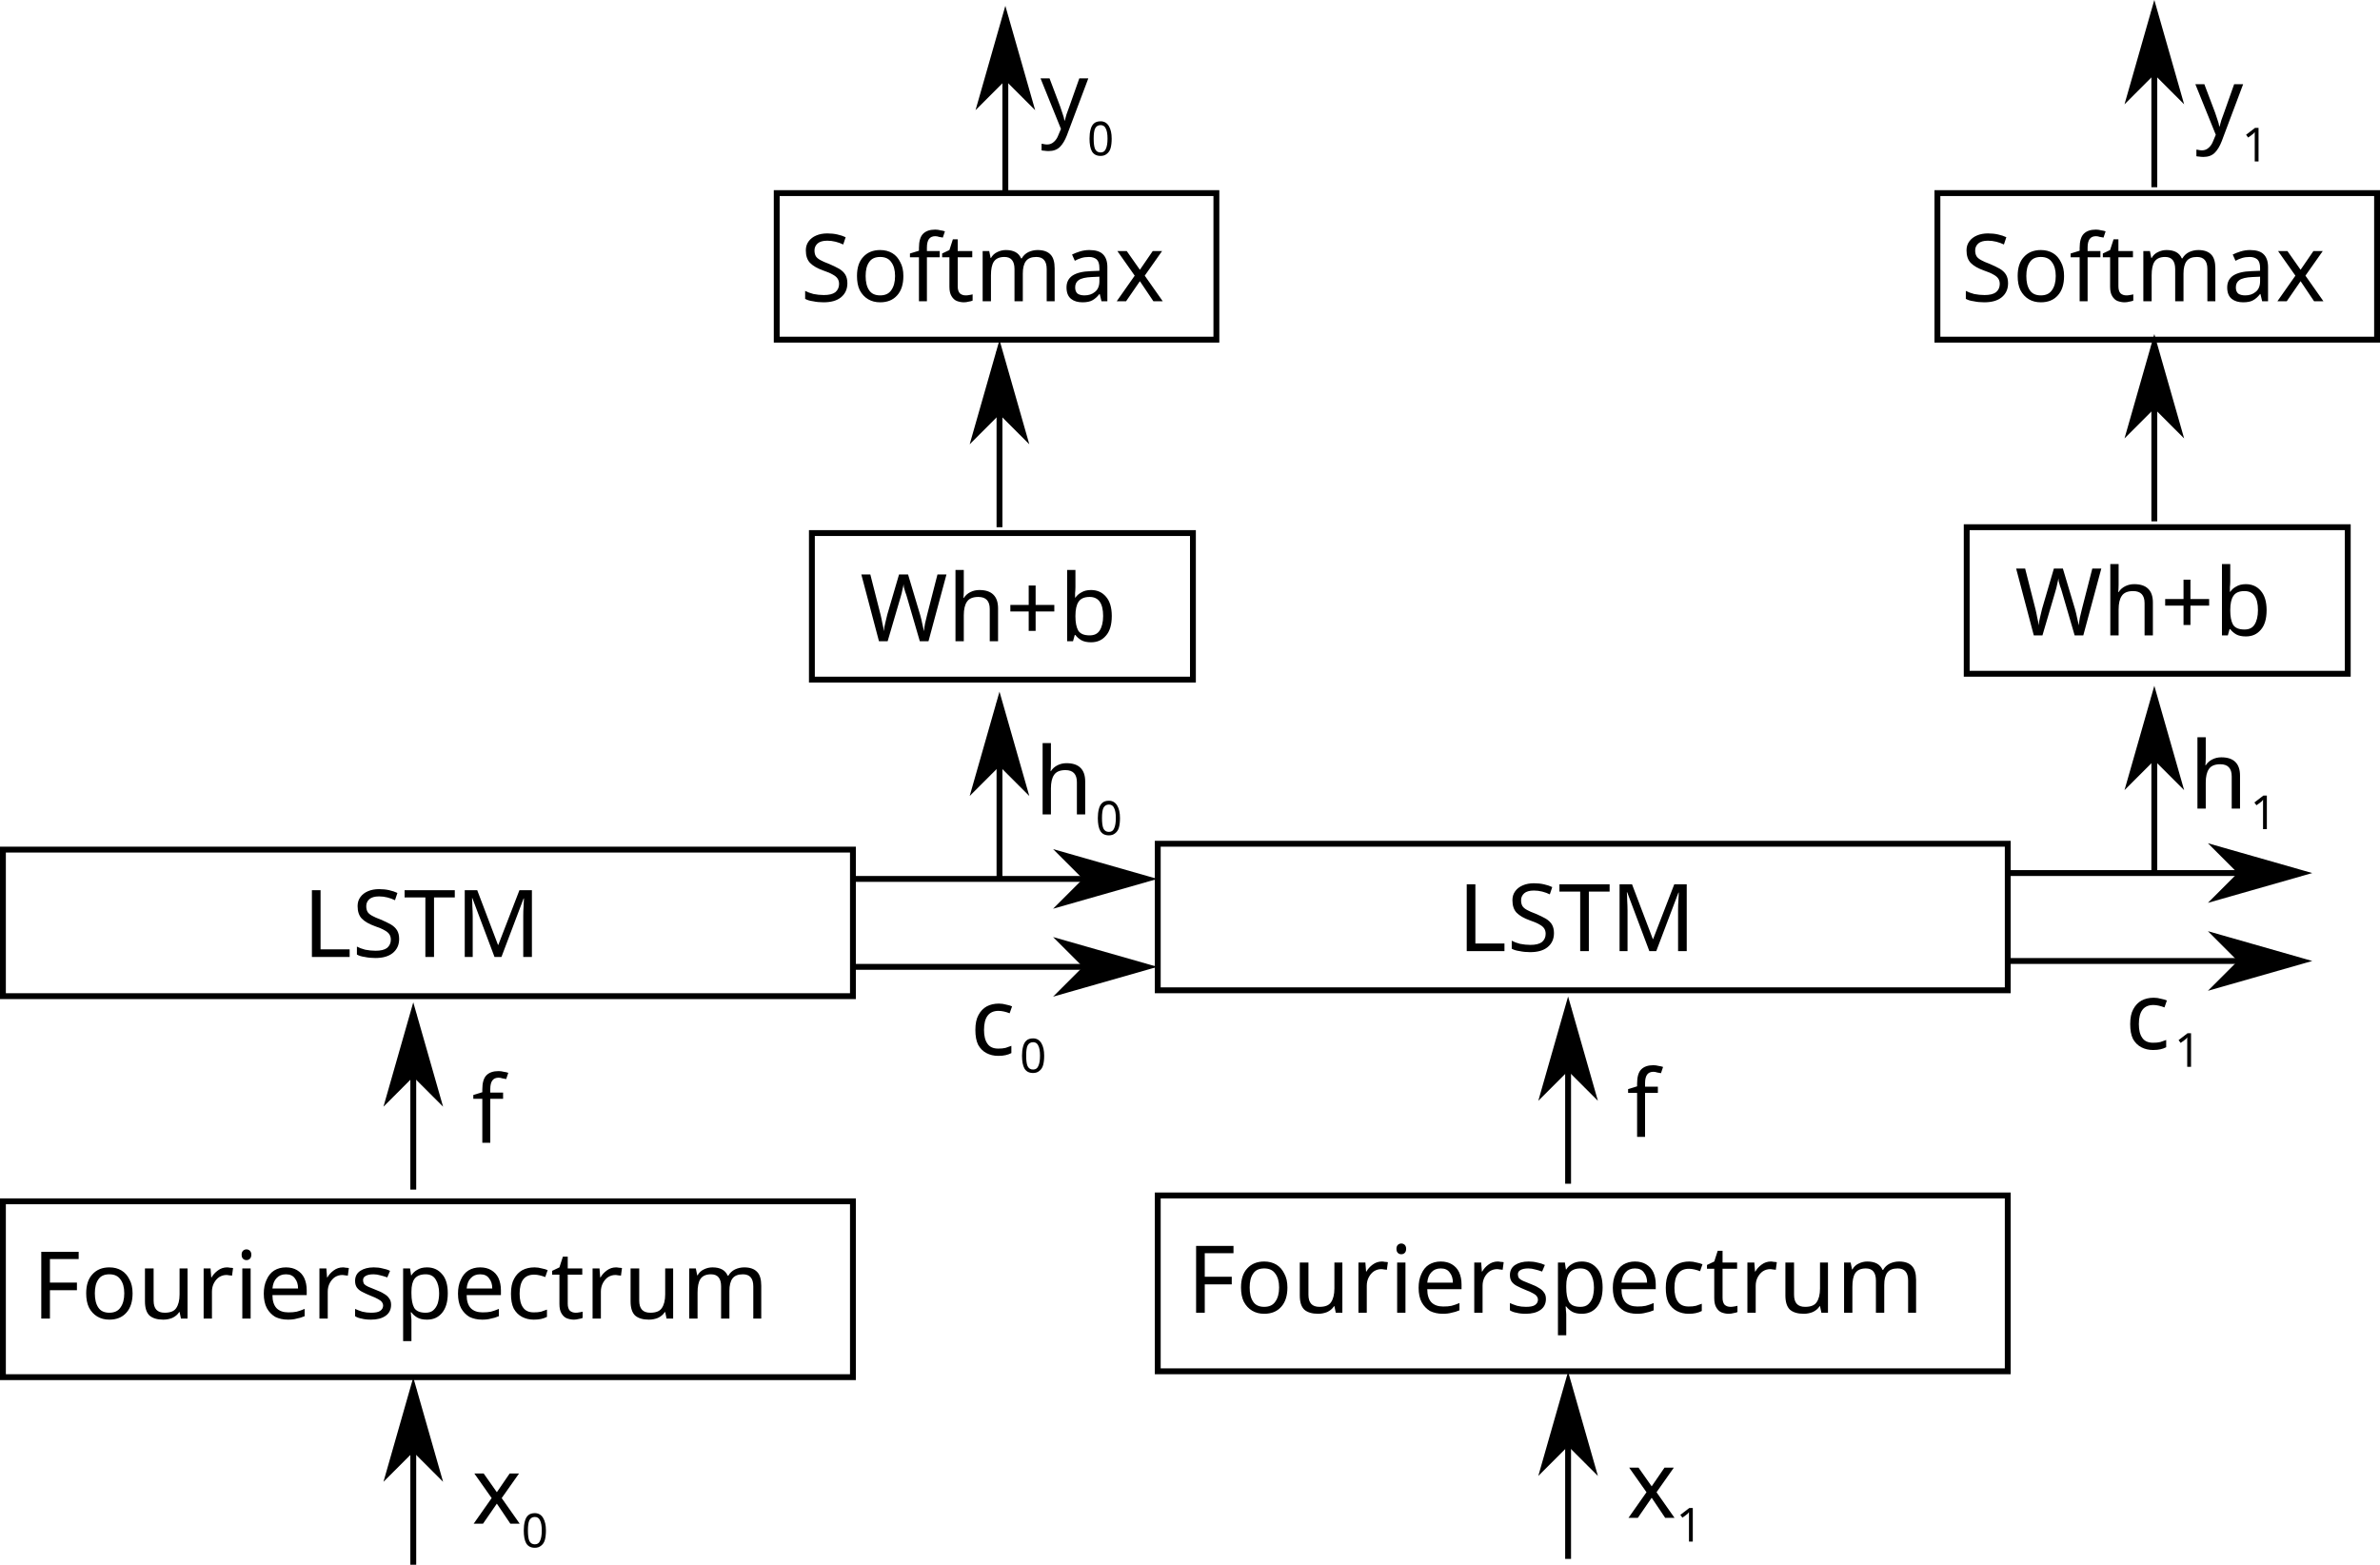
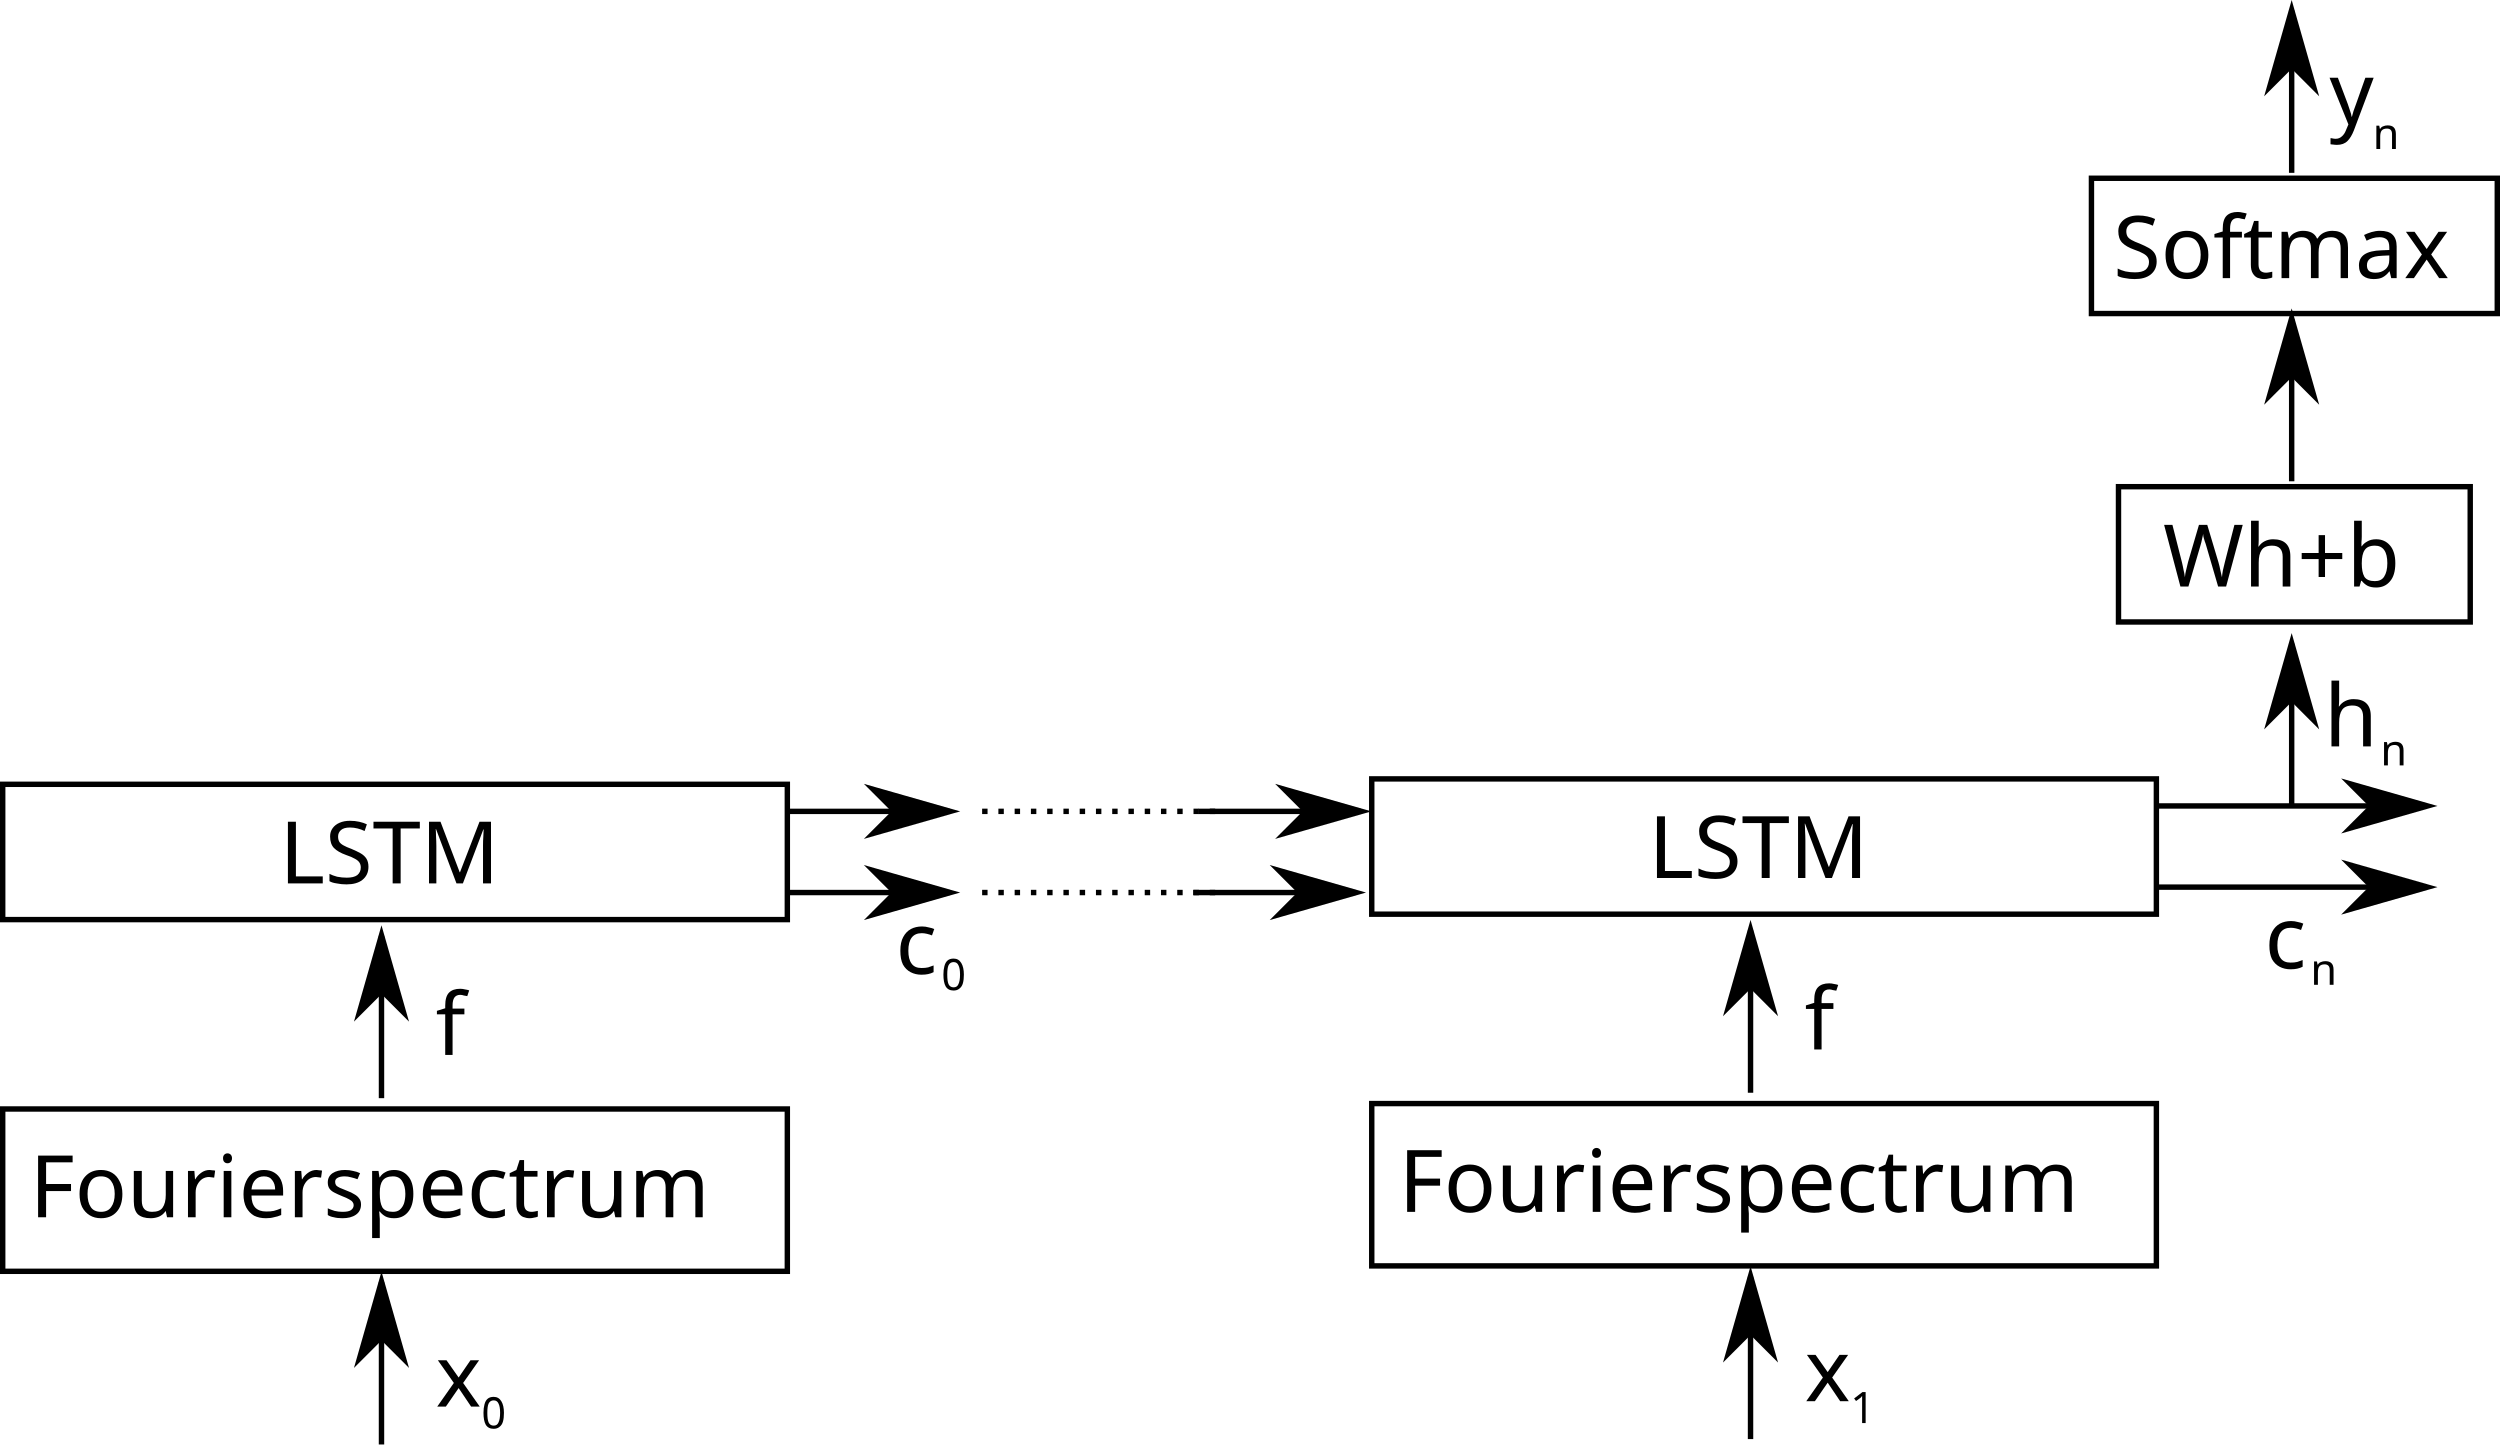
- <svg xmlns="http://www.w3.org/2000/svg" width="107.421mm" height="70.628mm" viewBox="0 0 107.421 70.628" version="1.1" id="svg8">
+ <svg xmlns="http://www.w3.org/2000/svg" width="122.238mm" height="70.628mm" viewBox="0 0 122.238 70.628" version="1.1" id="svg8">
  <defs id="defs2">
    <marker orient="auto" refY="0" refX="0" id="marker5507" style="overflow:visible">
      <path id="path5505" d="M 0,0 5,-5 -12.5,0 5,5 Z" style="fill:#000000;fill-opacity:1;fill-rule:evenodd;stroke:#000000;stroke-width:1pt;stroke-opacity:1" transform="matrix(-0.8,0,0,-0.8,-10,0)" />
-     </marker>
-     <marker style="overflow:visible" id="marker5431" refX="0" refY="0" orient="auto">
-       <path transform="matrix(-0.8,0,0,-0.8,-10,0)" style="fill:#000000;fill-opacity:1;fill-rule:evenodd;stroke:#000000;stroke-width:1pt;stroke-opacity:1" d="M 0,0 5,-5 -12.5,0 5,5 Z" id="path5429" />
    </marker>
    <marker orient="auto" refY="0" refX="0" id="marker5357" style="overflow:visible">
      <path id="path5355" d="M 0,0 5,-5 -12.5,0 5,5 Z" style="fill:#000000;fill-opacity:1;fill-rule:evenodd;stroke:#000000;stroke-width:1pt;stroke-opacity:1" transform="matrix(-0.8,0,0,-0.8,-10,0)" />
    </marker>
    <marker style="overflow:visible" id="marker5299" refX="0" refY="0" orient="auto">
      <path transform="matrix(-0.8,0,0,-0.8,-10,0)" style="fill:#000000;fill-opacity:1;fill-rule:evenodd;stroke:#000000;stroke-width:1pt;stroke-opacity:1" d="M 0,0 5,-5 -12.5,0 5,5 Z" id="path5297" />
    </marker>
    <marker orient="auto" refY="0" refX="0" id="Arrow2Mend" style="overflow:visible">
      <path id="path4542" style="fill:#000000;fill-opacity:1;fill-rule:evenodd;stroke:#000000;stroke-width:0.625;stroke-linejoin:round;stroke-opacity:1" d="M 8.719,4.034 -2.207,0.016 8.719,-4.002 c -1.745,2.372 -1.735,5.617 -6e-7,8.035 z" transform="scale(-0.6)" />
    </marker>
    <marker orient="auto" refY="0" refX="0" id="Arrow1Sstart" style="overflow:visible">
      <path id="path4527" d="M 0,0 5,-5 -12.5,0 5,5 Z" style="fill:#000000;fill-opacity:1;fill-rule:evenodd;stroke:#000000;stroke-width:1pt;stroke-opacity:1" transform="matrix(0.2,0,0,0.2,1.2,0)" />
    </marker>
    <marker orient="auto" refY="0" refX="0" id="Arrow1Mend" style="overflow:visible">
      <path id="path4524" d="M 0,0 5,-5 -12.5,0 5,5 Z" style="fill:#000000;fill-opacity:1;fill-rule:evenodd;stroke:#000000;stroke-width:1pt;stroke-opacity:1" transform="matrix(-0.4,0,0,-0.4,-4,0)" />
    </marker>
    <marker orient="auto" refY="0" refX="0" id="Arrow1Lend" style="overflow:visible">
      <path id="path4518" d="M 0,0 5,-5 -12.5,0 5,5 Z" style="fill:#000000;fill-opacity:1;fill-rule:evenodd;stroke:#000000;stroke-width:1pt;stroke-opacity:1" transform="matrix(-0.8,0,0,-0.8,-10,0)" />
    </marker>
    <marker orient="auto" refY="0" refX="0" id="Arrow1Lend-3" style="overflow:visible">
      <path id="path4518-6" d="M 0,0 5,-5 -12.5,0 5,5 Z" style="fill:#000000;fill-opacity:1;fill-rule:evenodd;stroke:#000000;stroke-width:1pt;stroke-opacity:1" transform="matrix(-0.8,0,0,-0.8,-10,0)" />
    </marker>
    <marker orient="auto" refY="0" refX="0" id="Arrow1Lend-36" style="overflow:visible">
      <path id="path4518-0" d="M 0,0 5,-5 -12.5,0 5,5 Z" style="fill:#000000;fill-opacity:1;fill-rule:evenodd;stroke:#000000;stroke-width:1pt;stroke-opacity:1" transform="matrix(-0.8,0,0,-0.8,-10,0)" />
    </marker>
    <marker orient="auto" refY="0" refX="0" id="Arrow1Lend-3-6" style="overflow:visible">
      <path id="path4518-6-2" d="M 0,0 5,-5 -12.5,0 5,5 Z" style="fill:#000000;fill-opacity:1;fill-rule:evenodd;stroke:#000000;stroke-width:1pt;stroke-opacity:1" transform="matrix(-0.8,0,0,-0.8,-10,0)" />
    </marker>
    <marker style="overflow:visible" id="marker5299-6" refX="0" refY="0" orient="auto">
      <path transform="matrix(-0.8,0,0,-0.8,-10,0)" style="fill:#000000;fill-opacity:1;fill-rule:evenodd;stroke:#000000;stroke-width:1pt;stroke-opacity:1" d="M 0,0 5,-5 -12.5,0 5,5 Z" id="path5297-1" />
    </marker>
    <marker orient="auto" refY="0" refX="0" id="marker5357-8" style="overflow:visible">
      <path id="path5355-7" d="M 0,0 5,-5 -12.5,0 5,5 Z" style="fill:#000000;fill-opacity:1;fill-rule:evenodd;stroke:#000000;stroke-width:1pt;stroke-opacity:1" transform="matrix(-0.8,0,0,-0.8,-10,0)" />
    </marker>
    <marker style="overflow:visible" id="marker5431-9" refX="0" refY="0" orient="auto">
      <path transform="matrix(-0.8,0,0,-0.8,-10,0)" style="fill:#000000;fill-opacity:1;fill-rule:evenodd;stroke:#000000;stroke-width:1pt;stroke-opacity:1" d="M 0,0 5,-5 -12.5,0 5,5 Z" id="path5429-2" />
    </marker>
    <marker orient="auto" refY="0" refX="0" id="marker5507-0" style="overflow:visible">
      <path id="path5505-2" d="M 0,0 5,-5 -12.5,0 5,5 Z" style="fill:#000000;fill-opacity:1;fill-rule:evenodd;stroke:#000000;stroke-width:1pt;stroke-opacity:1" transform="matrix(-0.8,0,0,-0.8,-10,0)" />
    </marker>
    <marker orient="auto" refY="0" refX="0" id="marker5507-5" style="overflow:visible">
      <path id="path5505-4" d="M 0,0 5,-5 -12.5,0 5,5 Z" style="fill:#000000;fill-opacity:1;fill-rule:evenodd;stroke:#000000;stroke-width:1pt;stroke-opacity:1" transform="matrix(-0.8,0,0,-0.8,-10,0)" />
    </marker>
    <marker orient="auto" refY="0" refX="0" id="marker5507-0-4" style="overflow:visible">
      <path id="path5505-2-4" d="M 0,0 5,-5 -12.5,0 5,5 Z" style="fill:#000000;fill-opacity:1;fill-rule:evenodd;stroke:#000000;stroke-width:1pt;stroke-opacity:1" transform="matrix(-0.8,0,0,-0.8,-10,0)" />
    </marker>
+     <marker orient="auto" refY="0" refX="0" id="marker5357-6" style="overflow:visible">
+       <path id="path5355-75" d="M 0,0 5,-5 -12.5,0 5,5 Z" style="fill:#000000;fill-opacity:1;fill-rule:evenodd;stroke:#000000;stroke-width:1pt;stroke-opacity:1" transform="matrix(-0.8,0,0,-0.8,-10,0)" />
+     </marker>
+     <marker orient="auto" refY="0" refX="0" id="marker5357-5" style="overflow:visible">
+       <path id="path5355-6" d="M 0,0 5,-5 -12.5,0 5,5 Z" style="fill:#000000;fill-opacity:1;fill-rule:evenodd;stroke:#000000;stroke-width:1pt;stroke-opacity:1" transform="matrix(-0.8,0,0,-0.8,-10,0)" />
+     </marker>
  </defs>
  <g id="layer1" transform="translate(-23.68,-37.72385)">
    <text xml:space="preserve" style="font-style:normal;font-weight:normal;font-size:4.233px;line-height:1.25;font-family:Sans;letter-spacing:0px;word-spacing:0px;fill:#000000;fill-opacity:1;stroke:none;stroke-width:0.265px;stroke-linecap:butt;stroke-linejoin:miter;stroke-opacity:1" x="47.625" y="107.823" id="text5581">
      <tspan id="tspan5579" x="47.625" y="111.568" style="stroke-width:0.265px" />
    </text>
    <g id="g6739">
      <g id="g5221">
        <rect style="fill:none;stroke:#000000;stroke-width:0.265;stroke-miterlimit:4;stroke-dasharray:none;stroke-dashoffset:0" id="rect3690" width="38.365" height="7.937" x="23.812" y="91.948" />
        <text xml:space="preserve" style="font-style:normal;font-weight:normal;font-size:4.233px;line-height:1.25;font-family:Sans;letter-spacing:0px;word-spacing:0px;fill:#000000;fill-opacity:1;stroke:none;stroke-width:0.265px;stroke-linecap:butt;stroke-linejoin:miter;stroke-opacity:1" x="25.135" y="97.24" id="text4499">
          <tspan x="25.135" y="97.24" style="stroke-width:0.265px" id="tspan4501">Fourierspectrum</tspan>
        </text>
      </g>
      <g transform="translate(0,2.645833)" id="g5234">
        <rect style="fill:none;stroke:#000000;stroke-width:0.265;stroke-miterlimit:4;stroke-dasharray:none;stroke-dashoffset:0" id="rect4505" width="38.365" height="6.615" x="23.812" y="73.427" />
        <text xml:space="preserve" style="font-style:normal;font-weight:normal;font-size:4.233px;line-height:1.25;font-family:Sans;letter-spacing:0px;word-spacing:0px;fill:#000000;fill-opacity:1;stroke:none;stroke-width:0.265px;stroke-linecap:butt;stroke-linejoin:miter;stroke-opacity:1" x="37.352" y="78.275" id="text4509">
          <tspan id="tspan4507" x="37.352" y="78.275" style="stroke-width:0.265px">LSTM</tspan>
        </text>
      </g>
      <path id="path4513" d="m 42.333,108.352 v -7.938" style="fill:none;fill-rule:evenodd;stroke:#000000;stroke-width:0.265;stroke-linecap:butt;stroke-linejoin:miter;stroke-miterlimit:4;stroke-dasharray:none;stroke-opacity:1;marker-end:url(#Arrow1Lend)" />
      <path id="path4513-7" d="M 42.333,91.419 V 83.481" style="fill:none;fill-rule:evenodd;stroke:#000000;stroke-width:0.265;stroke-linecap:butt;stroke-linejoin:miter;stroke-miterlimit:4;stroke-dasharray:none;stroke-opacity:1;marker-end:url(#Arrow1Lend-3)" />
-       <g transform="translate(36.5125,-5.027083)" id="g5257">
-         <text xml:space="preserve" style="font-style:normal;font-weight:normal;font-size:4.233px;line-height:1.25;font-family:Sans;letter-spacing:0px;word-spacing:0px;fill:#000000;fill-opacity:1;stroke:none;stroke-width:0.265px;stroke-linecap:butt;stroke-linejoin:miter;stroke-opacity:1" x="25.995" y="71.698" id="text5250">
-           <tspan id="tspan5248" x="25.995" y="71.698" style="stroke-width:0.265px">Wh+b</tspan>
-         </text>
-         <rect style="fill:none;stroke:#000000;stroke-width:0.265;stroke-miterlimit:4;stroke-dasharray:none;stroke-dashoffset:0" id="rect5252" width="17.198" height="6.615" x="23.812" y="66.812" />
-       </g>
-       <path id="path5275" d="M 62.177,81.365 H 75.406" style="fill:none;fill-rule:evenodd;stroke:#000000;stroke-width:0.265px;stroke-linecap:butt;stroke-linejoin:miter;stroke-opacity:1;marker-end:url(#marker5299)" />
-       <path id="path5277" d="M 62.177,77.396 H 75.406" style="fill:none;fill-rule:evenodd;stroke:#000000;stroke-width:0.265px;stroke-linecap:butt;stroke-linejoin:miter;stroke-opacity:1;marker-end:url(#marker5357)" />
-       <path id="path5421" d="m 68.792,77.396 v -7.938" style="fill:none;fill-rule:evenodd;stroke:#000000;stroke-width:0.265px;stroke-linecap:butt;stroke-linejoin:miter;stroke-opacity:1;marker-end:url(#marker5431)" />
+       <path id="path5275" d="m 62.177,81.365 7.938,1e-5" style="fill:none;fill-rule:evenodd;stroke:#000000;stroke-width:0.265px;stroke-linecap:butt;stroke-linejoin:miter;stroke-opacity:1;marker-end:url(#marker5299)" />
+       <path id="path5277" d="m 62.177,77.396 7.938,1e-5" style="fill:none;fill-rule:evenodd;stroke:#000000;stroke-width:0.265px;stroke-linecap:butt;stroke-linejoin:miter;stroke-opacity:1;marker-end:url(#marker5357)" />
      <text id="text5495" y="89.302" x="44.979" style="font-style:normal;font-weight:normal;font-size:4.233px;line-height:1.25;font-family:Sans;letter-spacing:0px;word-spacing:0px;fill:#000000;fill-opacity:1;stroke:none;stroke-width:0.265px;stroke-linecap:butt;stroke-linejoin:miter;stroke-opacity:1" xml:space="preserve">
        <tspan style="stroke-width:0.265px" y="89.302" x="44.979" id="tspan5493">f</tspan>
      </text>
-       <path id="path5497" d="m 68.792,61.521 v -7.938" style="fill:none;fill-rule:evenodd;stroke:#000000;stroke-width:0.265px;stroke-linecap:butt;stroke-linejoin:miter;stroke-opacity:1;marker-end:url(#marker5507)" />
      <g id="g5625">
        <text xml:space="preserve" style="font-style:normal;font-weight:normal;font-size:4.233px;line-height:1.25;font-family:Sans;letter-spacing:0px;word-spacing:0px;fill:#000000;fill-opacity:1;stroke:none;stroke-width:0.265px;stroke-linecap:butt;stroke-linejoin:miter;stroke-opacity:1" x="44.979" y="106.5" id="text5261">
          <tspan id="tspan5259" x="44.979" y="106.5" style="stroke-width:0.265px">x</tspan>
        </text>
        <text xml:space="preserve" style="font-style:normal;font-weight:normal;font-size:2.117px;line-height:1.25;font-family:Sans;letter-spacing:0px;word-spacing:0px;fill:#000000;fill-opacity:1;stroke:none;stroke-width:0.265px;stroke-linecap:butt;stroke-linejoin:miter;stroke-opacity:1" x="47.211" y="107.574" id="text5585">
          <tspan id="tspan5583" x="47.211" y="107.574" style="font-size:2.117px;stroke-width:0.265px">0</tspan>
        </text>
      </g>
      <g id="g5631">
        <text xml:space="preserve" style="font-style:normal;font-weight:normal;font-size:4.233px;line-height:1.25;font-family:Sans;letter-spacing:0px;word-spacing:0px;fill:#000000;fill-opacity:1;stroke:none;stroke-width:0.265px;stroke-linecap:butt;stroke-linejoin:miter;stroke-opacity:1" x="67.469" y="85.333" id="text5415">
          <tspan id="tspan5413" x="67.469" y="85.333" style="stroke-width:0.265px">c</tspan>
        </text>
        <text xml:space="preserve" style="font-style:normal;font-weight:normal;font-size:2.117px;line-height:1.25;font-family:Sans;letter-spacing:0px;word-spacing:0px;fill:#000000;fill-opacity:1;stroke:none;stroke-width:0.265px;stroke-linecap:butt;stroke-linejoin:miter;stroke-opacity:1" x="69.7" y="86.143" id="text5585-5">
          <tspan id="tspan5583-3" x="69.7" y="86.143" style="font-size:2.117px;stroke-width:0.265px">0</tspan>
        </text>
      </g>
-       <g id="g5637">
-         <text xml:space="preserve" style="font-style:normal;font-weight:normal;font-size:4.233px;line-height:1.25;font-family:Sans;letter-spacing:0px;word-spacing:0px;fill:#000000;fill-opacity:1;stroke:none;stroke-width:0.265px;stroke-linecap:butt;stroke-linejoin:miter;stroke-opacity:1" x="70.379" y="74.485" id="text5419">
-           <tspan id="tspan5417" x="70.379" y="74.485" style="stroke-width:0.265px">h</tspan>
-         </text>
-         <text xml:space="preserve" style="font-style:normal;font-weight:normal;font-size:2.117px;line-height:1.25;font-family:Sans;letter-spacing:0px;word-spacing:0px;fill:#000000;fill-opacity:1;stroke:none;stroke-width:0.265px;stroke-linecap:butt;stroke-linejoin:miter;stroke-opacity:1" x="73.12" y="75.411" id="text5585-56">
-           <tspan id="tspan5583-2" x="73.12" y="75.411" style="font-size:2.117px;stroke-width:0.265px">0</tspan>
-         </text>
-       </g>
-       <g transform="translate(0,-14.81667)" id="g5655">
-         <text xml:space="preserve" style="font-style:normal;font-weight:normal;font-size:4.233px;line-height:1.25;font-family:Sans;letter-spacing:0px;word-spacing:0px;fill:#000000;fill-opacity:1;stroke:none;stroke-width:0.265px;stroke-linecap:butt;stroke-linejoin:miter;stroke-opacity:1" x="70.644" y="58.346" id="text5577">
-           <tspan id="tspan5575" x="70.644" y="58.346" style="stroke-width:0.265px">y</tspan>
-         </text>
-         <text xml:space="preserve" style="font-style:normal;font-weight:normal;font-size:2.117px;line-height:1.25;font-family:Sans;letter-spacing:0px;word-spacing:0px;fill:#000000;fill-opacity:1;stroke:none;stroke-width:0.265px;stroke-linecap:butt;stroke-linejoin:miter;stroke-opacity:1" x="72.747" y="59.562" id="text5585-9">
-           <tspan id="tspan5583-1" x="72.747" y="59.562" style="font-size:2.117px;stroke-width:0.265px">0</tspan>
-         </text>
-       </g>
-       <g transform="translate(-2.116667,-0.5291667)" id="g6000">
-         <rect style="fill:none;stroke:#000000;stroke-width:0.265;stroke-miterlimit:4;stroke-dasharray:none;stroke-dashoffset:0" id="rect5991" width="19.844" height="6.615" x="60.854" y="46.969" />
-         <text xml:space="preserve" style="font-style:normal;font-weight:normal;font-size:4.233px;line-height:1.25;font-family:Sans;letter-spacing:0px;word-spacing:0px;fill:#000000;fill-opacity:1;stroke:none;stroke-width:0.265px;stroke-linecap:butt;stroke-linejoin:miter;stroke-opacity:1" x="61.917" y="51.854" id="text5995">
-           <tspan id="tspan5993" x="61.917" y="51.854" style="stroke-width:0.265px">Softmax</tspan>
-         </text>
-       </g>
-       <path id="path5497-7" d="m 69.056,46.44 v -7.938" style="fill:none;fill-rule:evenodd;stroke:#000000;stroke-width:0.265px;stroke-linecap:butt;stroke-linejoin:miter;stroke-opacity:1;marker-end:url(#marker5507-5)" />
+       <g transform="translate(-2.116667,-0.5291667)" id="g6000" />
    </g>
-     <g id="g6686">
+     <g id="g6686" transform="translate(14.81667)">
      <g transform="translate(52.12292,-0.2645813)" id="g5221-7">
        <rect style="fill:none;stroke:#000000;stroke-width:0.265;stroke-miterlimit:4;stroke-dasharray:none;stroke-dashoffset:0" id="rect3690-5" width="38.365" height="7.937" x="23.812" y="91.948" />
        <text xml:space="preserve" style="font-style:normal;font-weight:normal;font-size:4.233px;line-height:1.25;font-family:Sans;letter-spacing:0px;word-spacing:0px;fill:#000000;fill-opacity:1;stroke:none;stroke-width:0.265px;stroke-linecap:butt;stroke-linejoin:miter;stroke-opacity:1" x="25.135" y="97.24" id="text4499-9">
          <tspan x="25.135" y="97.24" style="stroke-width:0.265px" id="tspan4501-2">Fourierspectrum</tspan>
        </text>
      </g>
      <g transform="translate(52.12292,2.381252)" id="g5234-2">
        <rect style="fill:none;stroke:#000000;stroke-width:0.265;stroke-miterlimit:4;stroke-dasharray:none;stroke-dashoffset:0" id="rect4505-8" width="38.365" height="6.615" x="23.812" y="73.427" />
        <text xml:space="preserve" style="font-style:normal;font-weight:normal;font-size:4.233px;line-height:1.25;font-family:Sans;letter-spacing:0px;word-spacing:0px;fill:#000000;fill-opacity:1;stroke:none;stroke-width:0.265px;stroke-linecap:butt;stroke-linejoin:miter;stroke-opacity:1" x="37.352" y="78.275" id="text4509-9">
          <tspan id="tspan4507-7" x="37.352" y="78.275" style="stroke-width:0.265px">LSTM</tspan>
        </text>
      </g>
      <path id="path4513-3" d="M 94.456,108.088 V 100.15" style="fill:none;fill-rule:evenodd;stroke:#000000;stroke-width:0.265;stroke-linecap:butt;stroke-linejoin:miter;stroke-miterlimit:4;stroke-dasharray:none;stroke-opacity:1;marker-end:url(#Arrow1Lend-36)" />
      <path id="path4513-7-6" d="M 94.456,91.154 V 83.217" style="fill:none;fill-rule:evenodd;stroke:#000000;stroke-width:0.265;stroke-linecap:butt;stroke-linejoin:miter;stroke-miterlimit:4;stroke-dasharray:none;stroke-opacity:1;marker-end:url(#Arrow1Lend-3-6)" />
      <g transform="translate(88.63542,-5.291665)" id="g5257-1">
        <text xml:space="preserve" style="font-style:normal;font-weight:normal;font-size:4.233px;line-height:1.25;font-family:Sans;letter-spacing:0px;word-spacing:0px;fill:#000000;fill-opacity:1;stroke:none;stroke-width:0.265px;stroke-linecap:butt;stroke-linejoin:miter;stroke-opacity:1" x="25.995" y="71.698" id="text5250-2">
          <tspan id="tspan5248-9" x="25.995" y="71.698" style="stroke-width:0.265px">Wh+b</tspan>
        </text>
        <rect style="fill:none;stroke:#000000;stroke-width:0.265;stroke-miterlimit:4;stroke-dasharray:none;stroke-dashoffset:0" id="rect5252-3" width="17.198" height="6.615" x="23.812" y="66.812" />
      </g>
      <path id="path5275-1" d="m 114.3,81.1 h 13.229" style="fill:none;fill-rule:evenodd;stroke:#000000;stroke-width:0.265px;stroke-linecap:butt;stroke-linejoin:miter;stroke-opacity:1;marker-end:url(#marker5299-6)" />
      <path id="path5277-9" d="m 114.3,77.131 h 13.229" style="fill:none;fill-rule:evenodd;stroke:#000000;stroke-width:0.265px;stroke-linecap:butt;stroke-linejoin:miter;stroke-opacity:1;marker-end:url(#marker5357-8)" />
      <path id="path5421-4" d="m 120.915,77.131 v -7.938" style="fill:none;fill-rule:evenodd;stroke:#000000;stroke-width:0.265px;stroke-linecap:butt;stroke-linejoin:miter;stroke-opacity:1;marker-end:url(#marker5431-9)" />
      <text id="text5495-7" y="89.037" x="97.102" style="font-style:normal;font-weight:normal;font-size:4.233px;line-height:1.25;font-family:Sans;letter-spacing:0px;word-spacing:0px;fill:#000000;fill-opacity:1;stroke:none;stroke-width:0.265px;stroke-linecap:butt;stroke-linejoin:miter;stroke-opacity:1" xml:space="preserve">
        <tspan style="stroke-width:0.265px" y="89.037" x="97.102" id="tspan5493-8">f</tspan>
      </text>
      <path id="path5497-4" d="m 120.915,61.256 v -7.938" style="fill:none;fill-rule:evenodd;stroke:#000000;stroke-width:0.265px;stroke-linecap:butt;stroke-linejoin:miter;stroke-opacity:1;marker-end:url(#marker5507-0)" />
      <g transform="translate(52.12292,-0.2645813)" id="g5625-5">
        <text xml:space="preserve" style="font-style:normal;font-weight:normal;font-size:4.233px;line-height:1.25;font-family:Sans;letter-spacing:0px;word-spacing:0px;fill:#000000;fill-opacity:1;stroke:none;stroke-width:0.265px;stroke-linecap:butt;stroke-linejoin:miter;stroke-opacity:1" x="44.979" y="106.5" id="text5261-0">
          <tspan id="tspan5259-3" x="44.979" y="106.5" style="stroke-width:0.265px">x</tspan>
        </text>
        <text xml:space="preserve" style="font-style:normal;font-weight:normal;font-size:2.117px;line-height:1.25;font-family:Sans;letter-spacing:0px;word-spacing:0px;fill:#000000;fill-opacity:1;stroke:none;stroke-width:0.265px;stroke-linecap:butt;stroke-linejoin:miter;stroke-opacity:1" x="47.211" y="107.574" id="text5585-6">
          <tspan id="tspan5583-10" x="47.211" y="107.574" style="font-size:2.117px;stroke-width:0.265px">1</tspan>
        </text>
      </g>
      <g transform="translate(52.12292,-0.2645813)" id="g5631-6">
        <text xml:space="preserve" style="font-style:normal;font-weight:normal;font-size:4.233px;line-height:1.25;font-family:Sans;letter-spacing:0px;word-spacing:0px;fill:#000000;fill-opacity:1;stroke:none;stroke-width:0.265px;stroke-linecap:butt;stroke-linejoin:miter;stroke-opacity:1" x="67.469" y="85.333" id="text5415-3">
          <tspan id="tspan5413-2" x="67.469" y="85.333" style="stroke-width:0.265px">c</tspan>
        </text>
        <text xml:space="preserve" style="font-style:normal;font-weight:normal;font-size:2.117px;line-height:1.25;font-family:Sans;letter-spacing:0px;word-spacing:0px;fill:#000000;fill-opacity:1;stroke:none;stroke-width:0.265px;stroke-linecap:butt;stroke-linejoin:miter;stroke-opacity:1" x="69.7" y="86.143" id="text5585-5-0">
-           <tspan id="tspan5583-3-6" x="69.7" y="86.143" style="font-size:2.117px;stroke-width:0.265px">1</tspan>
+           <tspan id="tspan5583-3-6" x="69.7" y="86.143" style="font-size:2.117px;stroke-width:0.265px">n</tspan>
        </text>
+         <path style="fill:none;fill-rule:evenodd;stroke:#000000;stroke-width:0.265;stroke-linecap:butt;stroke-linejoin:miter;stroke-miterlimit:4;stroke-dasharray:0.265, 0.53;stroke-dashoffset:0;stroke-opacity:1" d="M 4.762,77.66 H 16.669" id="path3808" />
+         <path style="fill:none;fill-rule:evenodd;stroke:#000000;stroke-width:0.265;stroke-linecap:butt;stroke-linejoin:miter;stroke-miterlimit:4;stroke-dasharray:0.265, 0.53;stroke-dashoffset:0;stroke-opacity:1" d="M 4.762,81.629 H 16.669" id="path3808-3" />
      </g>
      <g transform="translate(52.12292,-0.2645813)" id="g5637-1">
        <text xml:space="preserve" style="font-style:normal;font-weight:normal;font-size:4.233px;line-height:1.25;font-family:Sans;letter-spacing:0px;word-spacing:0px;fill:#000000;fill-opacity:1;stroke:none;stroke-width:0.265px;stroke-linecap:butt;stroke-linejoin:miter;stroke-opacity:1" x="70.379" y="74.485" id="text5419-5">
          <tspan id="tspan5417-5" x="70.379" y="74.485" style="stroke-width:0.265px">h</tspan>
        </text>
        <text xml:space="preserve" style="font-style:normal;font-weight:normal;font-size:2.117px;line-height:1.25;font-family:Sans;letter-spacing:0px;word-spacing:0px;fill:#000000;fill-opacity:1;stroke:none;stroke-width:0.265px;stroke-linecap:butt;stroke-linejoin:miter;stroke-opacity:1" x="73.12" y="75.411" id="text5585-56-4">
-           <tspan id="tspan5583-2-7" x="73.12" y="75.411" style="font-size:2.117px;stroke-width:0.265px">1</tspan>
+           <tspan id="tspan5583-2-7" x="73.12" y="75.411" style="font-size:2.117px;stroke-width:0.265px">n</tspan>
        </text>
      </g>
      <g transform="translate(52.12292,-14.55208)" id="g5655-6">
        <text xml:space="preserve" style="font-style:normal;font-weight:normal;font-size:4.233px;line-height:1.25;font-family:Sans;letter-spacing:0px;word-spacing:0px;fill:#000000;fill-opacity:1;stroke:none;stroke-width:0.265px;stroke-linecap:butt;stroke-linejoin:miter;stroke-opacity:1" x="70.644" y="58.346" id="text5577-5">
          <tspan id="tspan5575-6" x="70.644" y="58.346" style="stroke-width:0.265px">y</tspan>
        </text>
        <text xml:space="preserve" style="font-style:normal;font-weight:normal;font-size:2.117px;line-height:1.25;font-family:Sans;letter-spacing:0px;word-spacing:0px;fill:#000000;fill-opacity:1;stroke:none;stroke-width:0.265px;stroke-linecap:butt;stroke-linejoin:miter;stroke-opacity:1" x="72.747" y="59.562" id="text5585-9-9">
-           <tspan id="tspan5583-1-3" x="72.747" y="59.562" style="font-size:2.117px;stroke-width:0.265px">1</tspan>
+           <tspan id="tspan5583-1-3" x="72.747" y="59.562" style="font-size:2.117px;stroke-width:0.265px">n</tspan>
        </text>
      </g>
      <g transform="translate(50.27083,-0.5291656)" id="g6000-7">
        <rect style="fill:none;stroke:#000000;stroke-width:0.265;stroke-miterlimit:4;stroke-dasharray:none;stroke-dashoffset:0" id="rect5991-4" width="19.844" height="6.615" x="60.854" y="46.969" />
        <text xml:space="preserve" style="font-style:normal;font-weight:normal;font-size:4.233px;line-height:1.25;font-family:Sans;letter-spacing:0px;word-spacing:0px;fill:#000000;fill-opacity:1;stroke:none;stroke-width:0.265px;stroke-linecap:butt;stroke-linejoin:miter;stroke-opacity:1" x="61.917" y="51.854" id="text5995-5">
          <tspan id="tspan5993-2" x="61.917" y="51.854" style="stroke-width:0.265px">Softmax</tspan>
        </text>
      </g>
      <path id="path5497-4-3" d="M 120.915,46.175 V 38.237" style="fill:none;fill-rule:evenodd;stroke:#000000;stroke-width:0.265px;stroke-linecap:butt;stroke-linejoin:miter;stroke-opacity:1;marker-end:url(#marker5507-0-4)" />
    </g>
+     <path id="path5277-3" d="m 82.285,77.396 7.938,1e-5" style="fill:none;fill-rule:evenodd;stroke:#000000;stroke-width:0.265px;stroke-linecap:butt;stroke-linejoin:miter;stroke-opacity:1;marker-end:url(#marker5357-6)" />
+     <path id="path5277-2" d="m 82.021,81.365 7.938,1e-5" style="fill:none;fill-rule:evenodd;stroke:#000000;stroke-width:0.265px;stroke-linecap:butt;stroke-linejoin:miter;stroke-opacity:1;marker-end:url(#marker5357-5)" />
  </g>
</svg>
